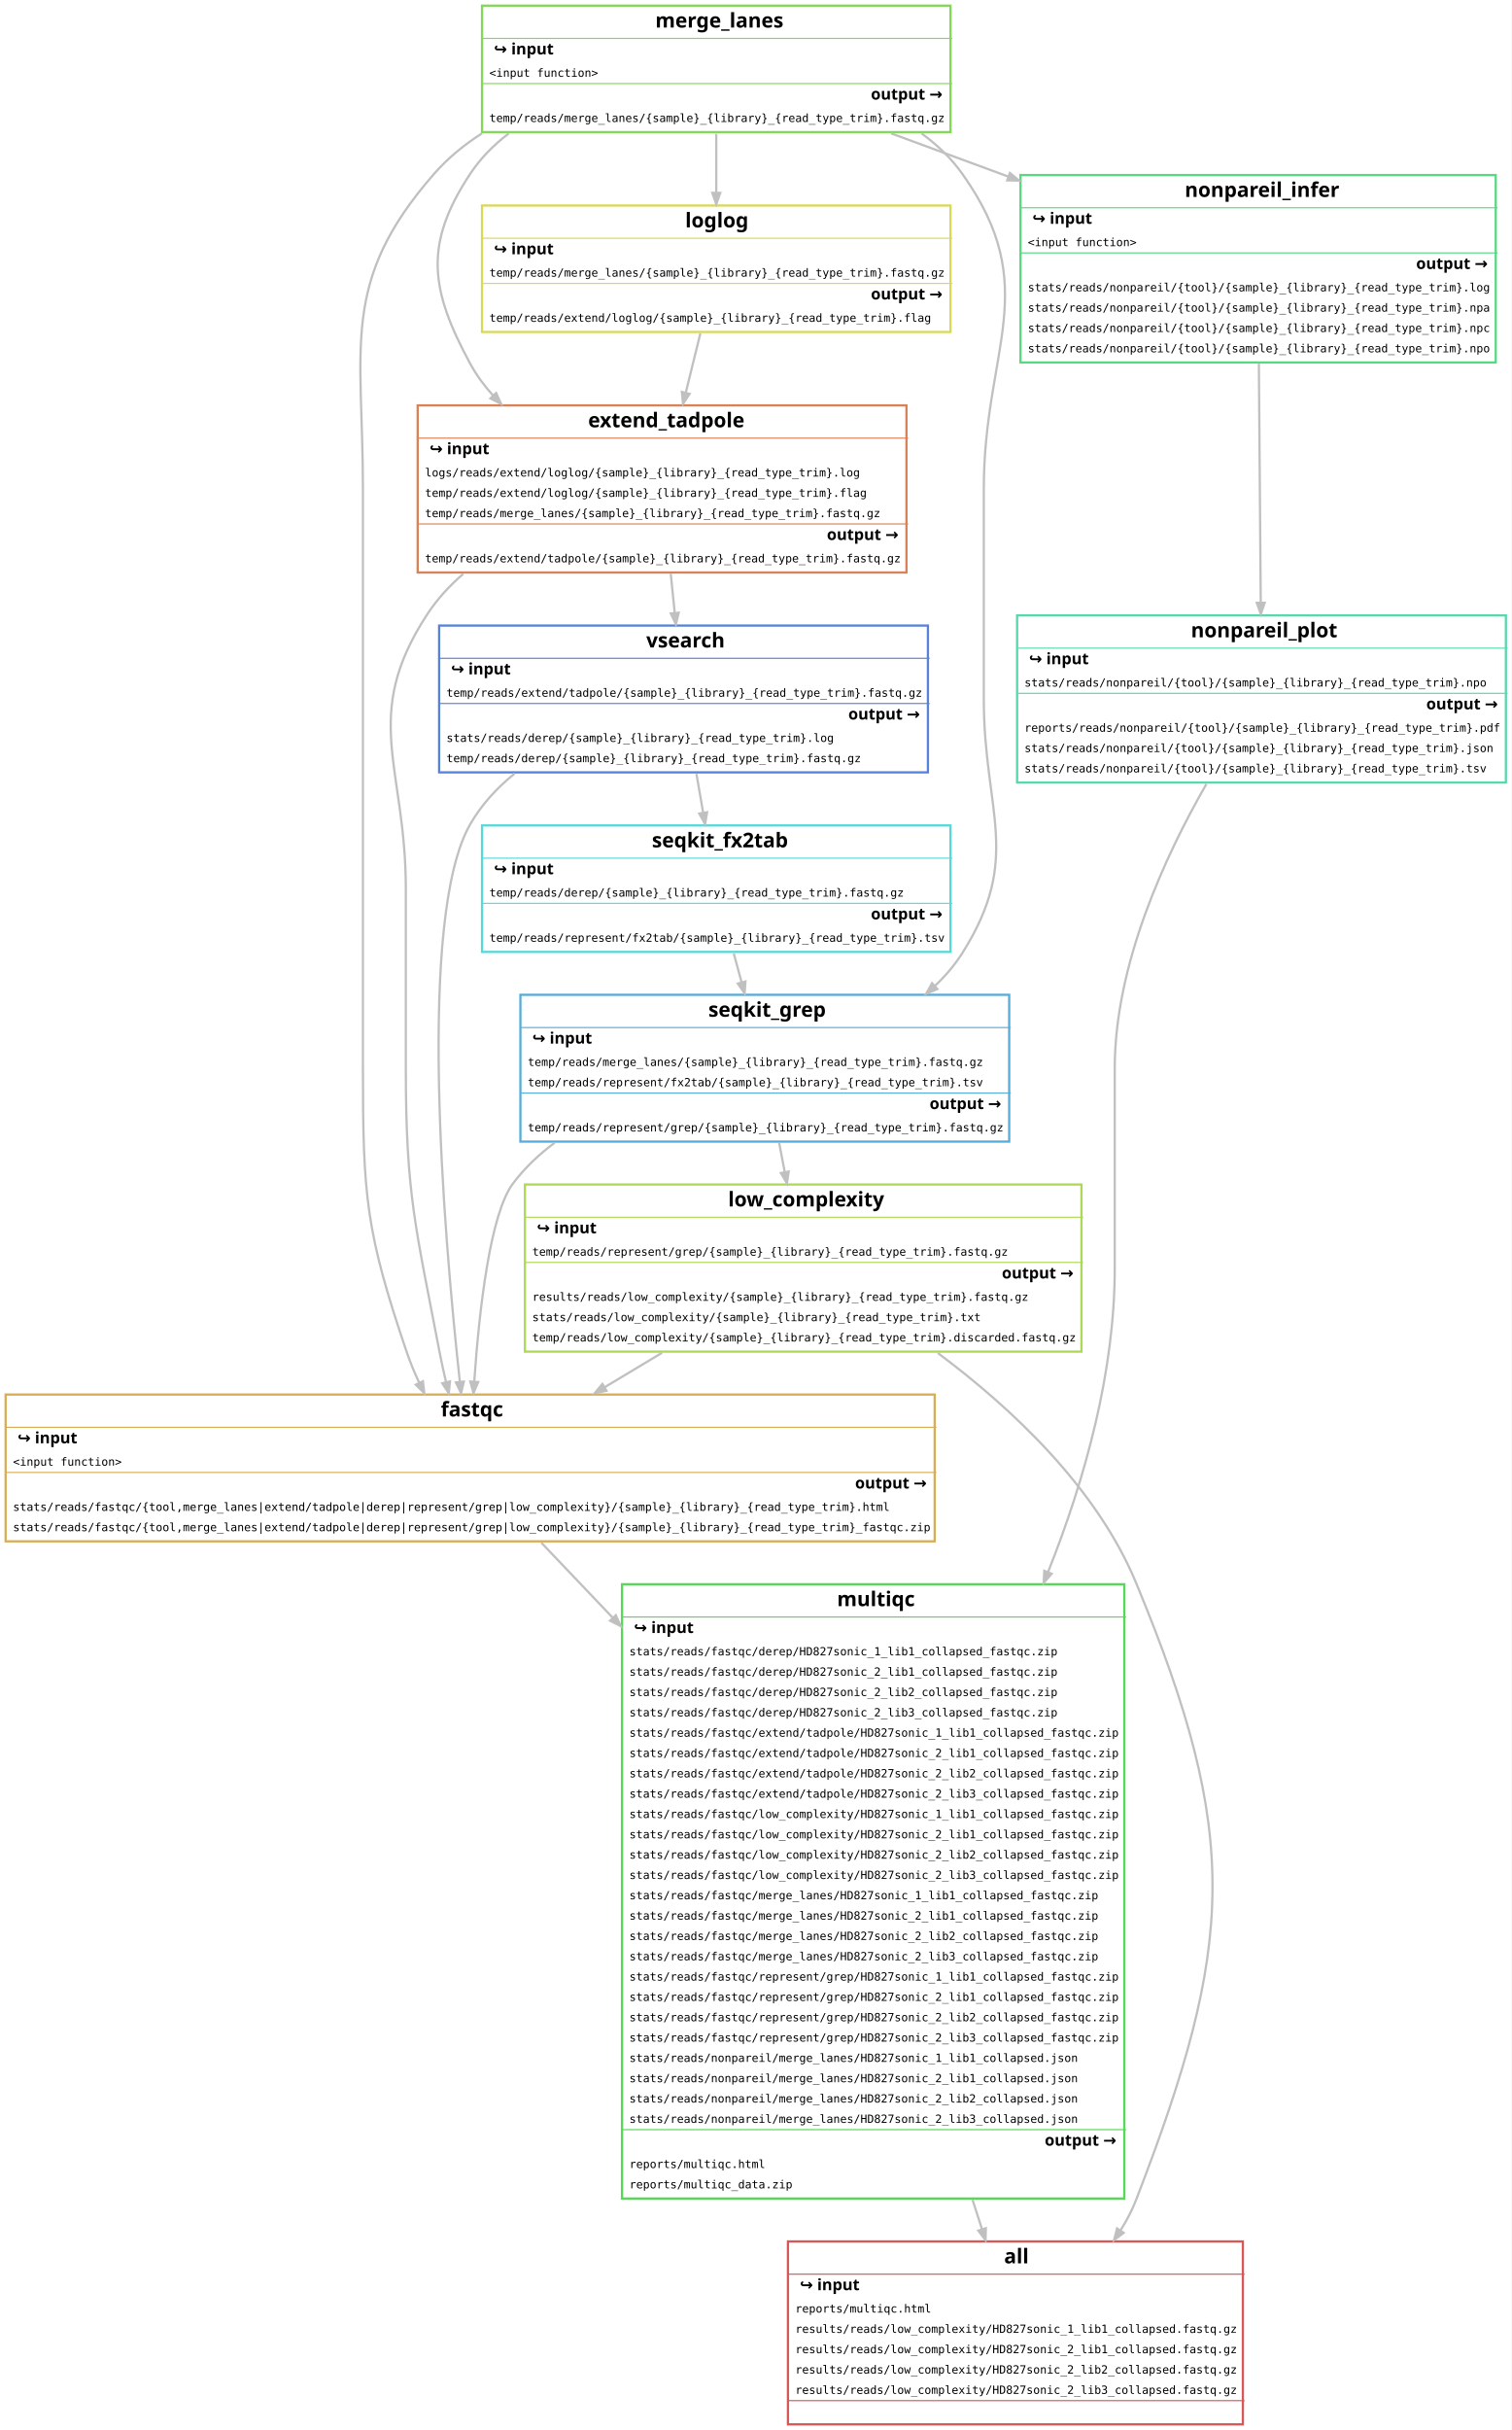
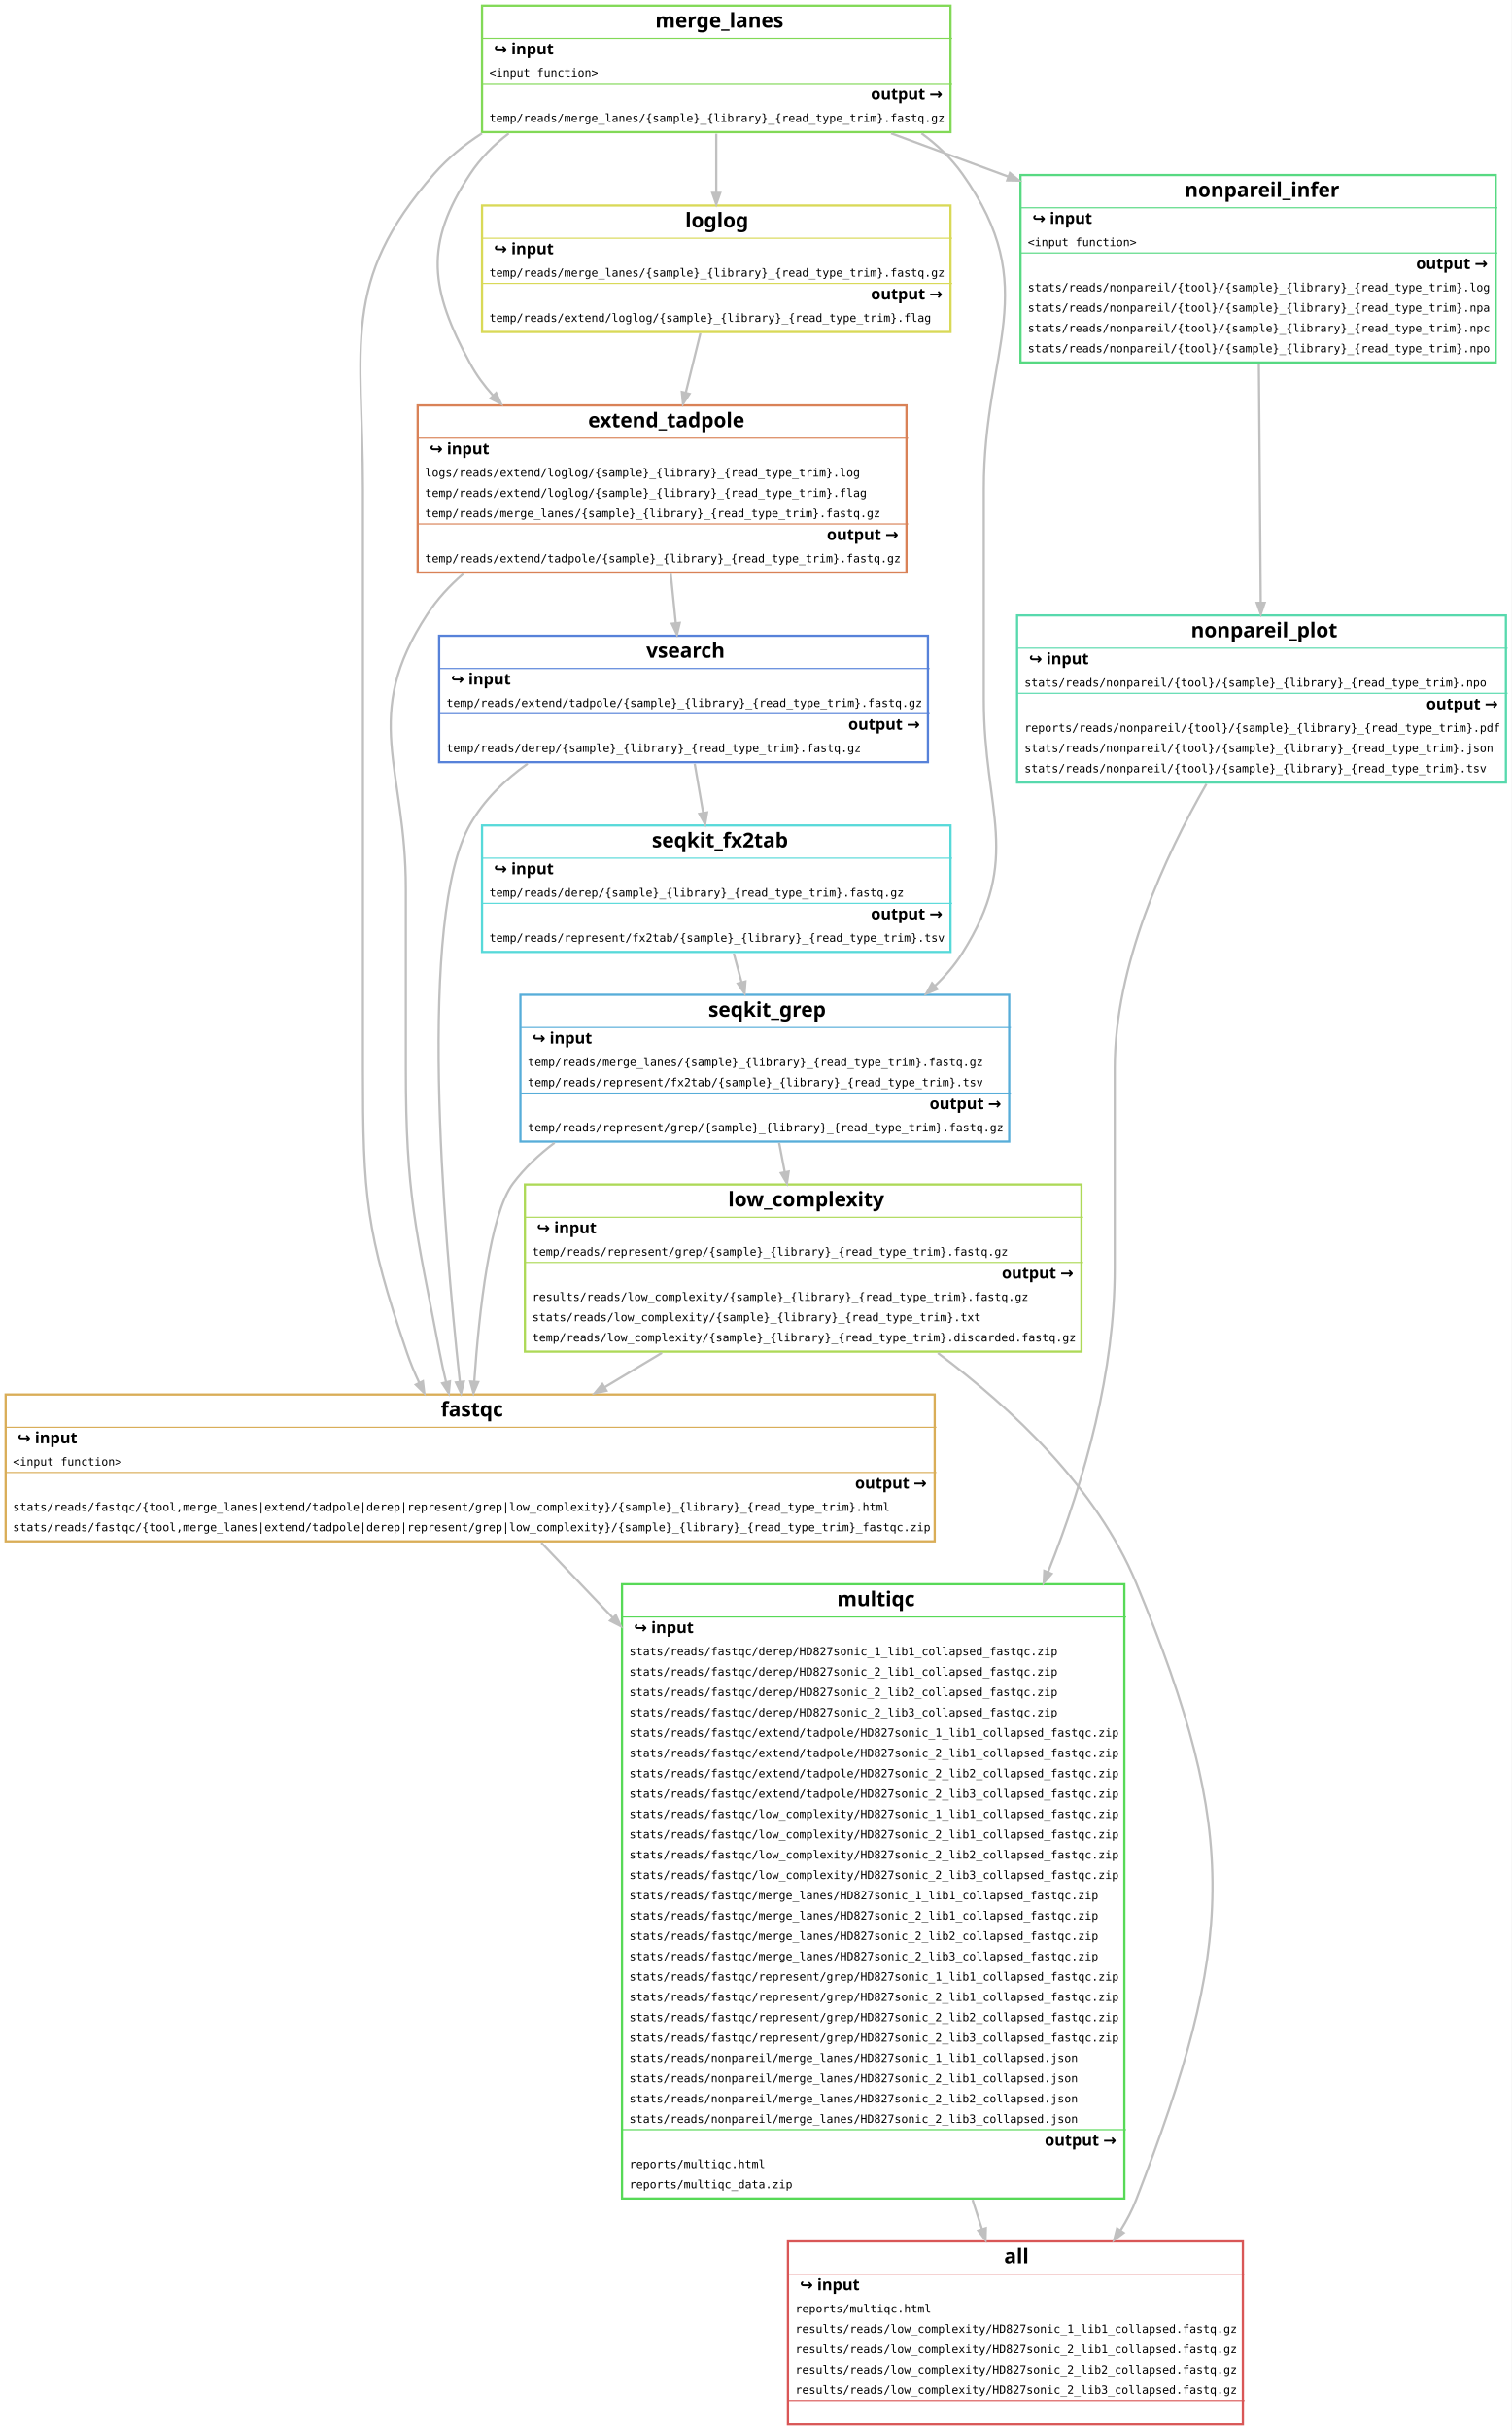
<svg xmlns="http://www.w3.org/2000/svg" width="1339pt" height="2152pt" viewBox="0.00 0.00 1339.00 2152.00">
  <g id="graph0" class="graph" transform="scale(1 1) rotate(0) translate(4 2148)">
    <polygon fill="#ffffff" stroke="transparent" points="-4,4 -4,-2148 1335,-2148 1335,4 -4,4" />
    <g id="node1" class="node">
      <text text-anchor="start" x="885.5" y="-143.6" font-family="sans" font-weight="bold" font-size="18.00" fill="#000000">all</text>
      <text text-anchor="start" x="700.5" y="-119.8" font-family="sans" font-size="10.00" fill="#000000"> </text>
      <text text-anchor="start" x="704.5" y="-119.8" font-family="sans" font-weight="bold" font-size="14.00" fill="#000000">↪ input</text>
      <text text-anchor="start" x="757.5" y="-119.8" font-family="sans" font-size="10.00" fill="#000000"> </text>
      <text text-anchor="start" x="700.5" y="-100" font-family="monospace" font-size="10.00" fill="#000000">reports/multiqc.html</text>
      <text text-anchor="start" x="700.5" y="-82" font-family="monospace" font-size="10.00" fill="#000000">results/reads/low_complexity/HD827sonic_1_lib1_collapsed.fastq.gz</text>
      <text text-anchor="start" x="700.5" y="-64" font-family="monospace" font-size="10.00" fill="#000000">results/reads/low_complexity/HD827sonic_2_lib1_collapsed.fastq.gz</text>
      <text text-anchor="start" x="700.5" y="-46" font-family="monospace" font-size="10.00" fill="#000000">results/reads/low_complexity/HD827sonic_2_lib2_collapsed.fastq.gz</text>
      <text text-anchor="start" x="700.5" y="-28" font-family="monospace" font-size="10.00" fill="#000000">results/reads/low_complexity/HD827sonic_2_lib3_collapsed.fastq.gz</text>
      <text text-anchor="start" x="1084.5" y="-10" font-family="sans" font-size="10.00" fill="#000000">  </text>
      <polygon fill="#d95757" stroke="#d95757" points="694.5,-134 694.5,-134 1098.5,-134 1098.5,-134 694.5,-134" />
      <polygon fill="#d95757" stroke="#d95757" points="694.5,-22 694.5,-22 1098.5,-22 1098.5,-22 694.5,-22" />
      <polygon fill="none" stroke="#d95757" stroke-width="2" points="694,-1 694,-163 1097,-163 1097,-1 694,-1" />
    </g>
    <g id="node2" class="node">
      <text text-anchor="start" x="737.5" y="-725.6" font-family="sans" font-weight="bold" font-size="18.00" fill="#000000">multiqc</text>
      <text text-anchor="start" x="553.5" y="-701.8" font-family="sans" font-size="10.00" fill="#000000"> </text>
      <text text-anchor="start" x="557.5" y="-701.8" font-family="sans" font-weight="bold" font-size="14.00" fill="#000000">↪ input</text>
      <text text-anchor="start" x="610.5" y="-701.8" font-family="sans" font-size="10.00" fill="#000000"> </text>
      <text text-anchor="start" x="553.5" y="-682" font-family="monospace" font-size="10.00" fill="#000000">stats/reads/fastqc/derep/HD827sonic_1_lib1_collapsed_fastqc.zip</text>
      <text text-anchor="start" x="553.5" y="-664" font-family="monospace" font-size="10.00" fill="#000000">stats/reads/fastqc/derep/HD827sonic_2_lib1_collapsed_fastqc.zip</text>
      <text text-anchor="start" x="553.5" y="-646" font-family="monospace" font-size="10.00" fill="#000000">stats/reads/fastqc/derep/HD827sonic_2_lib2_collapsed_fastqc.zip</text>
      <text text-anchor="start" x="553.5" y="-628" font-family="monospace" font-size="10.00" fill="#000000">stats/reads/fastqc/derep/HD827sonic_2_lib3_collapsed_fastqc.zip</text>
      <text text-anchor="start" x="553.5" y="-610" font-family="monospace" font-size="10.00" fill="#000000">stats/reads/fastqc/extend/tadpole/HD827sonic_1_lib1_collapsed_fastqc.zip</text>
      <text text-anchor="start" x="553.5" y="-592" font-family="monospace" font-size="10.00" fill="#000000">stats/reads/fastqc/extend/tadpole/HD827sonic_2_lib1_collapsed_fastqc.zip</text>
      <text text-anchor="start" x="553.5" y="-574" font-family="monospace" font-size="10.00" fill="#000000">stats/reads/fastqc/extend/tadpole/HD827sonic_2_lib2_collapsed_fastqc.zip</text>
      <text text-anchor="start" x="553.5" y="-556" font-family="monospace" font-size="10.00" fill="#000000">stats/reads/fastqc/extend/tadpole/HD827sonic_2_lib3_collapsed_fastqc.zip</text>
      <text text-anchor="start" x="553.5" y="-538" font-family="monospace" font-size="10.00" fill="#000000">stats/reads/fastqc/low_complexity/HD827sonic_1_lib1_collapsed_fastqc.zip</text>
      <text text-anchor="start" x="553.5" y="-520" font-family="monospace" font-size="10.00" fill="#000000">stats/reads/fastqc/low_complexity/HD827sonic_2_lib1_collapsed_fastqc.zip</text>
      <text text-anchor="start" x="553.5" y="-502" font-family="monospace" font-size="10.00" fill="#000000">stats/reads/fastqc/low_complexity/HD827sonic_2_lib2_collapsed_fastqc.zip</text>
      <text text-anchor="start" x="553.5" y="-484" font-family="monospace" font-size="10.00" fill="#000000">stats/reads/fastqc/low_complexity/HD827sonic_2_lib3_collapsed_fastqc.zip</text>
      <text text-anchor="start" x="553.5" y="-466" font-family="monospace" font-size="10.00" fill="#000000">stats/reads/fastqc/merge_lanes/HD827sonic_1_lib1_collapsed_fastqc.zip</text>
      <text text-anchor="start" x="553.5" y="-448" font-family="monospace" font-size="10.00" fill="#000000">stats/reads/fastqc/merge_lanes/HD827sonic_2_lib1_collapsed_fastqc.zip</text>
      <text text-anchor="start" x="553.5" y="-430" font-family="monospace" font-size="10.00" fill="#000000">stats/reads/fastqc/merge_lanes/HD827sonic_2_lib2_collapsed_fastqc.zip</text>
      <text text-anchor="start" x="553.5" y="-412" font-family="monospace" font-size="10.00" fill="#000000">stats/reads/fastqc/merge_lanes/HD827sonic_2_lib3_collapsed_fastqc.zip</text>
      <text text-anchor="start" x="553.5" y="-394" font-family="monospace" font-size="10.00" fill="#000000">stats/reads/fastqc/represent/grep/HD827sonic_1_lib1_collapsed_fastqc.zip</text>
      <text text-anchor="start" x="553.5" y="-376" font-family="monospace" font-size="10.00" fill="#000000">stats/reads/fastqc/represent/grep/HD827sonic_2_lib1_collapsed_fastqc.zip</text>
      <text text-anchor="start" x="553.5" y="-358" font-family="monospace" font-size="10.00" fill="#000000">stats/reads/fastqc/represent/grep/HD827sonic_2_lib2_collapsed_fastqc.zip</text>
      <text text-anchor="start" x="553.5" y="-340" font-family="monospace" font-size="10.00" fill="#000000">stats/reads/fastqc/represent/grep/HD827sonic_2_lib3_collapsed_fastqc.zip</text>
      <text text-anchor="start" x="553.5" y="-322" font-family="monospace" font-size="10.00" fill="#000000">stats/reads/nonpareil/merge_lanes/HD827sonic_1_lib1_collapsed.json</text>
      <text text-anchor="start" x="553.5" y="-304" font-family="monospace" font-size="10.00" fill="#000000">stats/reads/nonpareil/merge_lanes/HD827sonic_2_lib1_collapsed.json</text>
      <text text-anchor="start" x="553.5" y="-286" font-family="monospace" font-size="10.00" fill="#000000">stats/reads/nonpareil/merge_lanes/HD827sonic_2_lib2_collapsed.json</text>
      <text text-anchor="start" x="553.5" y="-268" font-family="monospace" font-size="10.00" fill="#000000">stats/reads/nonpareil/merge_lanes/HD827sonic_2_lib3_collapsed.json</text>
      <text text-anchor="start" x="917.5" y="-247.8" font-family="sans" font-size="10.00" fill="#000000"> </text>
      <text text-anchor="start" x="921.5" y="-247.8" font-family="sans" font-weight="bold" font-size="14.00" fill="#000000">output →</text>
      <text text-anchor="start" x="982.5" y="-247.8" font-family="sans" font-size="10.00" fill="#000000"> </text>
      <text text-anchor="start" x="553.5" y="-228" font-family="monospace" font-size="10.00" fill="#000000">reports/multiqc.html</text>
      <text text-anchor="start" x="553.5" y="-210" font-family="monospace" font-size="10.00" fill="#000000">reports/multiqc_data.zip</text>
      <polygon fill="#57d957" stroke="#57d957" points="547.5,-716 547.5,-716 993.5,-716 993.5,-716 547.5,-716" />
      <polygon fill="#57d957" stroke="#57d957" points="547.5,-262 547.5,-262 993.5,-262 993.5,-262 547.5,-262" />
      <polygon fill="none" stroke="#57d957" stroke-width="2" points="547,-201 547,-745 992,-745 992,-201 547,-201" />
    </g>
-     <g id="edge1" class="edge">
+     <g id="edge2" class="edge">
      <path fill="none" stroke="#c0c0c0" stroke-width="2" d="M857.525,-199.843C860.419,-190.861 863.23,-182.14 865.925,-173.775" />
      <polygon fill="#c0c0c0" stroke="#c0c0c0" stroke-width="2" points="869.299,-174.717 869.035,-164.126 862.636,-172.57 869.299,-174.717" />
    </g>
    <g id="node3" class="node">
      <text text-anchor="start" x="386.5" y="-893.6" font-family="sans" font-weight="bold" font-size="18.00" fill="#000000">fastqc</text>
      <text text-anchor="start" x="7.5" y="-869.8" font-family="sans" font-size="10.00" fill="#000000"> </text>
      <text text-anchor="start" x="11.5" y="-869.8" font-family="sans" font-weight="bold" font-size="14.00" fill="#000000">↪ input</text>
      <text text-anchor="start" x="64.5" y="-869.8" font-family="sans" font-size="10.00" fill="#000000"> </text>
      <text text-anchor="start" x="7.5" y="-850" font-family="monospace" font-size="10.00" fill="#000000">&lt;input function&gt;</text>
      <text text-anchor="start" x="749.5" y="-829.8" font-family="sans" font-size="10.00" fill="#000000"> </text>
      <text text-anchor="start" x="753.5" y="-829.8" font-family="sans" font-weight="bold" font-size="14.00" fill="#000000">output →</text>
      <text text-anchor="start" x="814.5" y="-829.8" font-family="sans" font-size="10.00" fill="#000000"> </text>
      <text text-anchor="start" x="7.5" y="-810" font-family="monospace" font-size="10.00" fill="#000000">stats/reads/fastqc/{tool,merge_lanes|extend/tadpole|derep|represent/grep|low_complexity}/{sample}_{library}_{read_type_trim}.html</text>
      <text text-anchor="start" x="7.5" y="-792" font-family="monospace" font-size="10.00" fill="#000000">stats/reads/fastqc/{tool,merge_lanes|extend/tadpole|derep|represent/grep|low_complexity}/{sample}_{library}_{read_type_trim}_fastqc.zip</text>
      <polygon fill="#d9ad57" stroke="#d9ad57" points="1.5,-884 1.5,-884 825.5,-884 825.5,-884 1.5,-884" />
      <polygon fill="#d9ad57" stroke="#d9ad57" points="1.5,-844 1.5,-844 825.5,-844 825.5,-844 1.5,-844" />
      <polygon fill="none" stroke="#d9ad57" stroke-width="2" points="1,-783 1,-913 824,-913 824,-783 1,-783" />
    </g>
-     <g id="edge4" class="edge">
+     <g id="edge3" class="edge">
      <path fill="none" stroke="#c0c0c0" stroke-width="2" d="M475.503,-781.821C494.187,-762.194 515.831,-739.459 538.734,-715.402" />
      <polygon fill="#c0c0c0" stroke="#c0c0c0" stroke-width="2" points="541.52,-717.551 545.88,-707.895 536.45,-712.725 541.52,-717.551" />
    </g>
    <g id="node4" class="node">
      <text text-anchor="start" x="576.5" y="-2123.6" font-family="sans" font-weight="bold" font-size="18.00" fill="#000000">merge_lanes</text>
      <text text-anchor="start" x="429.5" y="-2099.8" font-family="sans" font-size="10.00" fill="#000000"> </text>
      <text text-anchor="start" x="433.5" y="-2099.8" font-family="sans" font-weight="bold" font-size="14.00" fill="#000000">↪ input</text>
      <text text-anchor="start" x="486.5" y="-2099.8" font-family="sans" font-size="10.00" fill="#000000"> </text>
      <text text-anchor="start" x="429.5" y="-2080" font-family="monospace" font-size="10.00" fill="#000000">&lt;input function&gt;</text>
      <text text-anchor="start" x="763.5" y="-2059.8" font-family="sans" font-size="10.00" fill="#000000"> </text>
      <text text-anchor="start" x="767.5" y="-2059.8" font-family="sans" font-weight="bold" font-size="14.00" fill="#000000">output →</text>
      <text text-anchor="start" x="828.5" y="-2059.8" font-family="sans" font-size="10.00" fill="#000000"> </text>
      <text text-anchor="start" x="429.5" y="-2040" font-family="monospace" font-size="10.00" fill="#000000">temp/reads/merge_lanes/{sample}_{library}_{read_type_trim}.fastq.gz</text>
      <polygon fill="#82d957" stroke="#82d957" points="423.5,-2114 423.5,-2114 839.5,-2114 839.5,-2114 423.5,-2114" />
      <polygon fill="#82d957" stroke="#82d957" points="423.5,-2074 423.5,-2074 839.5,-2074 839.5,-2074 423.5,-2074" />
      <polygon fill="none" stroke="#82d957" stroke-width="2" points="423,-2031 423,-2143 838,-2143 838,-2031 423,-2031" />
    </g>
    <g id="edge9" class="edge">
      <path fill="none" stroke="#c0c0c0" stroke-width="2" d="M422.941,-2029.887C407.176,-2019.804 392.691,-2007.946 380.5,-1994 296.834,-1898.293 317.5,-1842.122 317.5,-1715 317.5,-1715 317.5,-1715 317.5,-1202 317.5,-1088.667 320.009,-1057.298 356.5,-950 359.517,-941.128 363.28,-932.122 367.418,-923.323" />
      <polygon fill="#c0c0c0" stroke="#c0c0c0" stroke-width="2" points="370.61,-924.763 371.852,-914.241 364.319,-921.692 370.61,-924.763" />
    </g>
    <g id="node6" class="node">
      <text text-anchor="start" x="1045.5" y="-1973.6" font-family="sans" font-weight="bold" font-size="18.00" fill="#000000">nonpareil_infer</text>
      <text text-anchor="start" x="906.5" y="-1949.8" font-family="sans" font-size="10.00" fill="#000000"> </text>
      <text text-anchor="start" x="910.5" y="-1949.8" font-family="sans" font-weight="bold" font-size="14.00" fill="#000000">↪ input</text>
      <text text-anchor="start" x="963.5" y="-1949.8" font-family="sans" font-size="10.00" fill="#000000"> </text>
      <text text-anchor="start" x="906.5" y="-1930" font-family="monospace" font-size="10.00" fill="#000000">&lt;input function&gt;</text>
      <text text-anchor="start" x="1246.5" y="-1909.8" font-family="sans" font-size="10.00" fill="#000000"> </text>
      <text text-anchor="start" x="1250.5" y="-1909.8" font-family="sans" font-weight="bold" font-size="14.00" fill="#000000">output →</text>
      <text text-anchor="start" x="1311.5" y="-1909.8" font-family="sans" font-size="10.00" fill="#000000"> </text>
      <text text-anchor="start" x="906.5" y="-1890" font-family="monospace" font-size="10.00" fill="#000000">stats/reads/nonpareil/{tool}/{sample}_{library}_{read_type_trim}.log</text>
      <text text-anchor="start" x="906.5" y="-1872" font-family="monospace" font-size="10.00" fill="#000000">stats/reads/nonpareil/{tool}/{sample}_{library}_{read_type_trim}.npa</text>
      <text text-anchor="start" x="906.5" y="-1854" font-family="monospace" font-size="10.00" fill="#000000">stats/reads/nonpareil/{tool}/{sample}_{library}_{read_type_trim}.npc</text>
      <text text-anchor="start" x="906.5" y="-1836" font-family="monospace" font-size="10.00" fill="#000000">stats/reads/nonpareil/{tool}/{sample}_{library}_{read_type_trim}.npo</text>
      <polygon fill="#57d982" stroke="#57d982" points="900.5,-1964 900.5,-1964 1322.5,-1964 1322.5,-1964 900.5,-1964" />
      <polygon fill="#57d982" stroke="#57d982" points="900.5,-1924 900.5,-1924 1322.5,-1924 1322.5,-1924 900.5,-1924" />
      <polygon fill="none" stroke="#57d982" stroke-width="2" points="900,-1827 900,-1993 1321,-1993 1321,-1827 900,-1827" />
    </g>
    <g id="edge11" class="edge">
      <path fill="none" stroke="#c0c0c0" stroke-width="2" d="M785.348,-2029.9C818.547,-2017.658 854.244,-2004.494 889.397,-1991.532" />
      <polygon fill="#c0c0c0" stroke="#c0c0c0" stroke-width="2" points="890.634,-1994.806 898.805,-1988.062 888.212,-1988.238 890.634,-1994.806" />
    </g>
    <g id="node7" class="node">
      <text text-anchor="start" x="517" y="-1769.6" font-family="sans" font-weight="bold" font-size="18.00" fill="#000000">extend_tadpole</text>
      <text text-anchor="start" x="372.5" y="-1745.8" font-family="sans" font-size="10.00" fill="#000000"> </text>
      <text text-anchor="start" x="376.5" y="-1745.8" font-family="sans" font-weight="bold" font-size="14.00" fill="#000000">↪ input</text>
      <text text-anchor="start" x="429.5" y="-1745.8" font-family="sans" font-size="10.00" fill="#000000"> </text>
      <text text-anchor="start" x="372.5" y="-1726" font-family="monospace" font-size="10.00" fill="#000000">logs/reads/extend/loglog/{sample}_{library}_{read_type_trim}.log</text>
      <text text-anchor="start" x="372.5" y="-1708" font-family="monospace" font-size="10.00" fill="#000000">temp/reads/extend/loglog/{sample}_{library}_{read_type_trim}.flag</text>
      <text text-anchor="start" x="372.5" y="-1690" font-family="monospace" font-size="10.00" fill="#000000">temp/reads/merge_lanes/{sample}_{library}_{read_type_trim}.fastq.gz</text>
      <text text-anchor="start" x="724.5" y="-1669.8" font-family="sans" font-size="10.00" fill="#000000"> </text>
      <text text-anchor="start" x="728.5" y="-1669.8" font-family="sans" font-weight="bold" font-size="14.00" fill="#000000">output →</text>
      <text text-anchor="start" x="789.5" y="-1669.8" font-family="sans" font-size="10.00" fill="#000000"> </text>
      <text text-anchor="start" x="372.5" y="-1650" font-family="monospace" font-size="10.00" fill="#000000">temp/reads/extend/tadpole/{sample}_{library}_{read_type_trim}.fastq.gz</text>
      <polygon fill="#d98257" stroke="#d98257" points="366.5,-1760 366.5,-1760 800.5,-1760 800.5,-1760 366.5,-1760" />
      <polygon fill="#d98257" stroke="#d98257" points="366.5,-1684 366.5,-1684 800.5,-1684 800.5,-1684 366.5,-1684" />
      <polygon fill="none" stroke="#d98257" stroke-width="2" points="366,-1641 366,-1789 799,-1789 799,-1641 366,-1641" />
    </g>
    <g id="edge13" class="edge">
      <path fill="none" stroke="#c0c0c0" stroke-width="2" d="M446.669,-2029.806C433.421,-2019.737 421.685,-2007.905 412.5,-1994 371.345,-1931.699 376.954,-1891.662 412.5,-1826 418.016,-1815.811 424.918,-1806.408 432.76,-1797.758" />
      <polygon fill="#c0c0c0" stroke="#c0c0c0" stroke-width="2" points="435.475,-1799.984 439.882,-1790.349 430.428,-1795.133 435.475,-1799.984" />
    </g>
    <g id="node8" class="node">
      <text text-anchor="start" x="603" y="-1946.6" font-family="sans" font-weight="bold" font-size="18.00" fill="#000000">loglog</text>
      <text text-anchor="start" x="429.5" y="-1922.8" font-family="sans" font-size="10.00" fill="#000000"> </text>
      <text text-anchor="start" x="433.5" y="-1922.8" font-family="sans" font-weight="bold" font-size="14.00" fill="#000000">↪ input</text>
      <text text-anchor="start" x="486.5" y="-1922.8" font-family="sans" font-size="10.00" fill="#000000"> </text>
      <text text-anchor="start" x="429.5" y="-1903" font-family="monospace" font-size="10.00" fill="#000000">temp/reads/merge_lanes/{sample}_{library}_{read_type_trim}.fastq.gz</text>
      <text text-anchor="start" x="763.5" y="-1882.8" font-family="sans" font-size="10.00" fill="#000000"> </text>
      <text text-anchor="start" x="767.5" y="-1882.8" font-family="sans" font-weight="bold" font-size="14.00" fill="#000000">output →</text>
      <text text-anchor="start" x="828.5" y="-1882.8" font-family="sans" font-size="10.00" fill="#000000"> </text>
      <text text-anchor="start" x="429.5" y="-1863" font-family="monospace" font-size="10.00" fill="#000000">temp/reads/extend/loglog/{sample}_{library}_{read_type_trim}.flag</text>
      <polygon fill="#d9d957" stroke="#d9d957" points="423.5,-1937 423.5,-1937 839.5,-1937 839.5,-1937 423.5,-1937" />
      <polygon fill="#d9d957" stroke="#d9d957" points="423.5,-1897 423.5,-1897 839.5,-1897 839.5,-1897 423.5,-1897" />
      <polygon fill="none" stroke="#d9d957" stroke-width="2" points="423,-1854 423,-1966 838,-1966 838,-1854 423,-1854" />
    </g>
    <g id="edge14" class="edge">
      <path fill="none" stroke="#c0c0c0" stroke-width="2" d="M630.5,-2029.533C630.5,-2012.825 630.5,-1994.428 630.5,-1977.18" />
      <polygon fill="#c0c0c0" stroke="#c0c0c0" stroke-width="2" points="634,-1977.178 630.5,-1967.178 627,-1977.178 634,-1977.178" />
    </g>
    <g id="node10" class="node">
      <text text-anchor="start" x="623.5" y="-1247.6" font-family="sans" font-weight="bold" font-size="18.00" fill="#000000">seqkit_grep</text>
      <text text-anchor="start" x="463.5" y="-1223.8" font-family="sans" font-size="10.00" fill="#000000"> </text>
      <text text-anchor="start" x="467.5" y="-1223.8" font-family="sans" font-weight="bold" font-size="14.00" fill="#000000">↪ input</text>
      <text text-anchor="start" x="520.5" y="-1223.8" font-family="sans" font-size="10.00" fill="#000000"> </text>
      <text text-anchor="start" x="463.5" y="-1204" font-family="monospace" font-size="10.00" fill="#000000">temp/reads/merge_lanes/{sample}_{library}_{read_type_trim}.fastq.gz</text>
      <text text-anchor="start" x="463.5" y="-1186" font-family="monospace" font-size="10.00" fill="#000000">temp/reads/represent/fx2tab/{sample}_{library}_{read_type_trim}.tsv</text>
      <text text-anchor="start" x="815.5" y="-1165.8" font-family="sans" font-size="10.00" fill="#000000"> </text>
      <text text-anchor="start" x="819.5" y="-1165.8" font-family="sans" font-weight="bold" font-size="14.00" fill="#000000">output →</text>
      <text text-anchor="start" x="880.5" y="-1165.8" font-family="sans" font-size="10.00" fill="#000000"> </text>
      <text text-anchor="start" x="463.5" y="-1146" font-family="monospace" font-size="10.00" fill="#000000">temp/reads/represent/grep/{sample}_{library}_{read_type_trim}.fastq.gz</text>
      <polygon fill="#57add9" stroke="#57add9" points="457.5,-1238 457.5,-1238 891.5,-1238 891.5,-1238 457.5,-1238" />
      <polygon fill="#57add9" stroke="#57add9" points="457.5,-1180 457.5,-1180 891.5,-1180 891.5,-1180 457.5,-1180" />
      <polygon fill="none" stroke="#57add9" stroke-width="2" points="457,-1137 457,-1267 890,-1267 890,-1137 457,-1137" />
    </g>
    <g id="edge17" class="edge">
      <path fill="none" stroke="#c0c0c0" stroke-width="2" d="M812.338,-2029.857C826.196,-2019.771 838.609,-2007.92 848.5,-1994 920.491,-1892.685 867.5,-1839.287 867.5,-1715 867.5,-1715 867.5,-1715 867.5,-1529 867.5,-1428.644 902.119,-1388.831 848.5,-1304 841.754,-1293.328 833.459,-1283.643 824.181,-1274.878" />
      <polygon fill="#c0c0c0" stroke="#c0c0c0" stroke-width="2" points="826.328,-1272.102 816.54,-1268.045 821.661,-1277.32 826.328,-1272.102" />
    </g>
    <g id="node5" class="node">
      <text text-anchor="start" x="1051" y="-1583.6" font-family="sans" font-weight="bold" font-size="18.00" fill="#000000">nonpareil_plot</text>
      <text text-anchor="start" x="903.5" y="-1559.8" font-family="sans" font-size="10.00" fill="#000000"> </text>
      <text text-anchor="start" x="907.5" y="-1559.8" font-family="sans" font-weight="bold" font-size="14.00" fill="#000000">↪ input</text>
      <text text-anchor="start" x="960.5" y="-1559.8" font-family="sans" font-size="10.00" fill="#000000"> </text>
      <text text-anchor="start" x="903.5" y="-1540" font-family="monospace" font-size="10.00" fill="#000000">stats/reads/nonpareil/{tool}/{sample}_{library}_{read_type_trim}.npo</text>
      <text text-anchor="start" x="1255.5" y="-1519.8" font-family="sans" font-size="10.00" fill="#000000"> </text>
      <text text-anchor="start" x="1259.5" y="-1519.8" font-family="sans" font-weight="bold" font-size="14.00" fill="#000000">output →</text>
      <text text-anchor="start" x="1320.5" y="-1519.8" font-family="sans" font-size="10.00" fill="#000000"> </text>
      <text text-anchor="start" x="903.5" y="-1500" font-family="monospace" font-size="10.00" fill="#000000">reports/reads/nonpareil/{tool}/{sample}_{library}_{read_type_trim}.pdf</text>
      <text text-anchor="start" x="903.5" y="-1482" font-family="monospace" font-size="10.00" fill="#000000">stats/reads/nonpareil/{tool}/{sample}_{library}_{read_type_trim}.json</text>
      <text text-anchor="start" x="903.5" y="-1464" font-family="monospace" font-size="10.00" fill="#000000">stats/reads/nonpareil/{tool}/{sample}_{library}_{read_type_trim}.tsv</text>
      <polygon fill="#57d9ad" stroke="#57d9ad" points="897.5,-1574 897.5,-1574 1331.5,-1574 1331.5,-1574 897.5,-1574" />
      <polygon fill="#57d9ad" stroke="#57d9ad" points="897.5,-1534 897.5,-1534 1331.5,-1534 1331.5,-1534 897.5,-1534" />
      <polygon fill="none" stroke="#57d9ad" stroke-width="2" points="897,-1455 897,-1603 1330,-1603 1330,-1455 897,-1455" />
    </g>
-     <g id="edge3" class="edge">
+     <g id="edge4" class="edge">
      <path fill="none" stroke="#c0c0c0" stroke-width="2" d="M1064.723,-1453.728C1027.835,-1389.512 983.5,-1293.333 983.5,-1202 983.5,-1202 983.5,-1202 983.5,-1025 983.5,-933.98 957.893,-839.879 924.394,-755.72" />
      <polygon fill="#c0c0c0" stroke="#c0c0c0" stroke-width="2" points="927.581,-754.263 920.595,-746.298 921.089,-756.881 927.581,-754.263" />
    </g>
    <g id="edge10" class="edge">
      <path fill="none" stroke="#c0c0c0" stroke-width="2" d="M1111.162,-1825.916C1111.657,-1763.122 1112.33,-1677.614 1112.827,-1614.485" />
      <polygon fill="#c0c0c0" stroke="#c0c0c0" stroke-width="2" points="1116.329,-1614.185 1112.908,-1604.157 1109.33,-1614.13 1116.329,-1614.185" />
    </g>
-     <g id="edge5" class="edge">
+     <g id="edge7" class="edge">
      <path fill="none" stroke="#c0c0c0" stroke-width="2" d="M406.349,-1639.739C394.143,-1629.223 383.239,-1617.359 374.5,-1604 315.195,-1513.345 355.5,-1469.33 355.5,-1361 355.5,-1361 355.5,-1361 355.5,-1202 355.5,-1089.209 364.35,-1060.79 385.5,-950 387.122,-941.502 389.065,-932.669 391.154,-923.912" />
      <polygon fill="#c0c0c0" stroke="#c0c0c0" stroke-width="2" points="394.583,-924.627 393.567,-914.081 387.784,-922.958 394.583,-924.627" />
    </g>
    <g id="node9" class="node">
-       <text text-anchor="start" x="568.5" y="-1574.6" font-family="sans" font-weight="bold" font-size="18.00" fill="#000000">vsearch</text>
-       <text text-anchor="start" x="391.5" y="-1550.8" font-family="sans" font-size="10.00" fill="#000000"> </text>
-       <text text-anchor="start" x="395.5" y="-1550.8" font-family="sans" font-weight="bold" font-size="14.00" fill="#000000">↪ input</text>
-       <text text-anchor="start" x="448.5" y="-1550.8" font-family="sans" font-size="10.00" fill="#000000"> </text>
-       <text text-anchor="start" x="391.5" y="-1531" font-family="monospace" font-size="10.00" fill="#000000">temp/reads/extend/tadpole/{sample}_{library}_{read_type_trim}.fastq.gz</text>
-       <text text-anchor="start" x="743.5" y="-1510.8" font-family="sans" font-size="10.00" fill="#000000"> </text>
-       <text text-anchor="start" x="747.5" y="-1510.8" font-family="sans" font-weight="bold" font-size="14.00" fill="#000000">output →</text>
-       <text text-anchor="start" x="808.5" y="-1510.8" font-family="sans" font-size="10.00" fill="#000000"> </text>
-       <text text-anchor="start" x="391.5" y="-1491" font-family="monospace" font-size="10.00" fill="#000000">stats/reads/derep/{sample}_{library}_{read_type_trim}.log</text>
-       <text text-anchor="start" x="391.5" y="-1473" font-family="monospace" font-size="10.00" fill="#000000">temp/reads/derep/{sample}_{library}_{read_type_trim}.fastq.gz</text>
-       <polygon fill="#5782d9" stroke="#5782d9" points="385.5,-1565 385.5,-1565 819.5,-1565 819.5,-1565 385.5,-1565" />
-       <polygon fill="#5782d9" stroke="#5782d9" points="385.5,-1525 385.5,-1525 819.5,-1525 819.5,-1525 385.5,-1525" />
-       <polygon fill="none" stroke="#5782d9" stroke-width="2" points="385,-1464 385,-1594 818,-1594 818,-1464 385,-1464" />
+       <text text-anchor="start" x="568.5" y="-1565.6" font-family="sans" font-weight="bold" font-size="18.00" fill="#000000">vsearch</text>
+       <text text-anchor="start" x="391.5" y="-1541.8" font-family="sans" font-size="10.00" fill="#000000"> </text>
+       <text text-anchor="start" x="395.5" y="-1541.8" font-family="sans" font-weight="bold" font-size="14.00" fill="#000000">↪ input</text>
+       <text text-anchor="start" x="448.5" y="-1541.8" font-family="sans" font-size="10.00" fill="#000000"> </text>
+       <text text-anchor="start" x="391.5" y="-1522" font-family="monospace" font-size="10.00" fill="#000000">temp/reads/extend/tadpole/{sample}_{library}_{read_type_trim}.fastq.gz</text>
+       <text text-anchor="start" x="743.5" y="-1501.8" font-family="sans" font-size="10.00" fill="#000000"> </text>
+       <text text-anchor="start" x="747.5" y="-1501.8" font-family="sans" font-weight="bold" font-size="14.00" fill="#000000">output →</text>
+       <text text-anchor="start" x="808.5" y="-1501.8" font-family="sans" font-size="10.00" fill="#000000"> </text>
+       <text text-anchor="start" x="391.5" y="-1482" font-family="monospace" font-size="10.00" fill="#000000">temp/reads/derep/{sample}_{library}_{read_type_trim}.fastq.gz</text>
+       <polygon fill="#5782d9" stroke="#5782d9" points="385.5,-1556 385.5,-1556 819.5,-1556 819.5,-1556 385.5,-1556" />
+       <polygon fill="#5782d9" stroke="#5782d9" points="385.5,-1516 385.5,-1516 819.5,-1516 819.5,-1516 385.5,-1516" />
+       <polygon fill="none" stroke="#5782d9" stroke-width="2" points="385,-1473 385,-1585 818,-1585 818,-1473 385,-1473" />
    </g>
    <g id="edge15" class="edge">
-       <path fill="none" stroke="#c0c0c0" stroke-width="2" d="M590.173,-1639.883C591.344,-1628.42 592.554,-1616.58 593.727,-1605.096" />
-       <polygon fill="#c0c0c0" stroke="#c0c0c0" stroke-width="2" points="597.212,-1605.418 594.746,-1595.114 590.248,-1604.706 597.212,-1605.418" />
+       <path fill="none" stroke="#c0c0c0" stroke-width="2" d="M590.173,-1639.883C591.649,-1625.441 593.185,-1610.402 594.633,-1596.23" />
+       <polygon fill="#c0c0c0" stroke="#c0c0c0" stroke-width="2" points="598.134,-1596.388 595.669,-1586.084 591.171,-1595.677 598.134,-1596.388" />
    </g>
    <g id="edge12" class="edge">
      <path fill="none" stroke="#c0c0c0" stroke-width="2" d="M616.423,-1852.811C612.361,-1836.312 607.84,-1817.944 603.456,-1800.136" />
      <polygon fill="#c0c0c0" stroke="#c0c0c0" stroke-width="2" points="606.828,-1799.188 601.039,-1790.315 600.031,-1800.861 606.828,-1799.188" />
    </g>
-     <g id="edge7" class="edge">
-       <path fill="none" stroke="#c0c0c0" stroke-width="2" d="M451.9,-1462.958C436.227,-1450.234 422.425,-1435.338 412.5,-1418 365.636,-1336.128 388.577,-1060.047 403.341,-924.446" />
+     <g id="edge5" class="edge">
+       <path fill="none" stroke="#c0c0c0" stroke-width="2" d="M463.386,-1471.682C443.02,-1457.188 424.788,-1439.466 412.5,-1418 365.636,-1336.128 388.577,-1060.047 403.341,-924.446" />
      <polygon fill="#c0c0c0" stroke="#c0c0c0" stroke-width="2" points="406.86,-924.463 404.476,-914.14 399.902,-923.696 406.86,-924.463" />
    </g>
    <g id="node11" class="node">
      <text text-anchor="start" x="573.5" y="-1397.6" font-family="sans" font-weight="bold" font-size="18.00" fill="#000000">seqkit_fx2tab</text>
      <text text-anchor="start" x="429.5" y="-1373.8" font-family="sans" font-size="10.00" fill="#000000"> </text>
      <text text-anchor="start" x="433.5" y="-1373.8" font-family="sans" font-weight="bold" font-size="14.00" fill="#000000">↪ input</text>
      <text text-anchor="start" x="486.5" y="-1373.8" font-family="sans" font-size="10.00" fill="#000000"> </text>
      <text text-anchor="start" x="429.5" y="-1354" font-family="monospace" font-size="10.00" fill="#000000">temp/reads/derep/{sample}_{library}_{read_type_trim}.fastq.gz</text>
      <text text-anchor="start" x="763.5" y="-1333.8" font-family="sans" font-size="10.00" fill="#000000"> </text>
      <text text-anchor="start" x="767.5" y="-1333.8" font-family="sans" font-weight="bold" font-size="14.00" fill="#000000">output →</text>
      <text text-anchor="start" x="828.5" y="-1333.8" font-family="sans" font-size="10.00" fill="#000000"> </text>
      <text text-anchor="start" x="429.5" y="-1314" font-family="monospace" font-size="10.00" fill="#000000">temp/reads/represent/fx2tab/{sample}_{library}_{read_type_trim}.tsv</text>
      <polygon fill="#57d9d9" stroke="#57d9d9" points="423.5,-1388 423.5,-1388 839.5,-1388 839.5,-1388 423.5,-1388" />
      <polygon fill="#57d9d9" stroke="#57d9d9" points="423.5,-1348 423.5,-1348 839.5,-1348 839.5,-1348 423.5,-1348" />
      <polygon fill="none" stroke="#57d9d9" stroke-width="2" points="423,-1305 423,-1417 838,-1417 838,-1305 423,-1305" />
    </g>
    <g id="edge18" class="edge">
-       <path fill="none" stroke="#c0c0c0" stroke-width="2" d="M612.962,-1462.602C614.921,-1451.252 616.957,-1439.453 618.92,-1428.085" />
-       <polygon fill="#c0c0c0" stroke="#c0c0c0" stroke-width="2" points="622.369,-1428.678 620.621,-1418.229 615.471,-1427.488 622.369,-1428.678" />
-     </g>
-     <g id="edge8" class="edge">
+       <path fill="none" stroke="#c0c0c0" stroke-width="2" d="M611.399,-1471.654C613.825,-1457.598 616.444,-1442.43 618.94,-1427.966" />
+       <polygon fill="#c0c0c0" stroke="#c0c0c0" stroke-width="2" points="622.393,-1428.537 620.646,-1418.088 615.495,-1427.347 622.393,-1428.537" />
+     </g>
+     <g id="edge6" class="edge">
      <path fill="none" stroke="#c0c0c0" stroke-width="2" d="M487.277,-1135.932C473.394,-1125.589 460.812,-1113.686 450.5,-1100 430.123,-1072.957 420.529,-988.167 416.107,-924.35" />
      <polygon fill="#c0c0c0" stroke="#c0c0c0" stroke-width="2" points="419.595,-924.047 415.441,-914.3 412.61,-924.51 419.595,-924.047" />
    </g>
    <g id="node12" class="node">
      <text text-anchor="start" x="641" y="-1079.6" font-family="sans" font-weight="bold" font-size="18.00" fill="#000000">low_complexity</text>
      <text text-anchor="start" x="467.5" y="-1055.8" font-family="sans" font-size="10.00" fill="#000000"> </text>
      <text text-anchor="start" x="471.5" y="-1055.8" font-family="sans" font-weight="bold" font-size="14.00" fill="#000000">↪ input</text>
      <text text-anchor="start" x="524.5" y="-1055.8" font-family="sans" font-size="10.00" fill="#000000"> </text>
      <text text-anchor="start" x="467.5" y="-1036" font-family="monospace" font-size="10.00" fill="#000000">temp/reads/represent/grep/{sample}_{library}_{read_type_trim}.fastq.gz</text>
      <text text-anchor="start" x="879.5" y="-1015.8" font-family="sans" font-size="10.00" fill="#000000"> </text>
      <text text-anchor="start" x="883.5" y="-1015.8" font-family="sans" font-weight="bold" font-size="14.00" fill="#000000">output →</text>
      <text text-anchor="start" x="944.5" y="-1015.8" font-family="sans" font-size="10.00" fill="#000000"> </text>
      <text text-anchor="start" x="467.5" y="-996" font-family="monospace" font-size="10.00" fill="#000000">results/reads/low_complexity/{sample}_{library}_{read_type_trim}.fastq.gz</text>
      <text text-anchor="start" x="467.5" y="-978" font-family="monospace" font-size="10.00" fill="#000000">stats/reads/low_complexity/{sample}_{library}_{read_type_trim}.txt</text>
      <text text-anchor="start" x="467.5" y="-960" font-family="monospace" font-size="10.00" fill="#000000">temp/reads/low_complexity/{sample}_{library}_{read_type_trim}.discarded.fastq.gz</text>
      <polygon fill="#add957" stroke="#add957" points="461.5,-1070 461.5,-1070 955.5,-1070 955.5,-1070 461.5,-1070" />
      <polygon fill="#add957" stroke="#add957" points="461.5,-1030 461.5,-1030 955.5,-1030 955.5,-1030 461.5,-1030" />
      <polygon fill="none" stroke="#add957" stroke-width="2" points="461,-951 461,-1099 954,-1099 954,-951 461,-951" />
    </g>
    <g id="edge19" class="edge">
      <path fill="none" stroke="#c0c0c0" stroke-width="2" d="M686.209,-1135.84C687.84,-1127.35 689.527,-1118.567 691.205,-1109.832" />
      <polygon fill="#c0c0c0" stroke="#c0c0c0" stroke-width="2" points="694.643,-1110.488 693.092,-1100.007 687.768,-1109.168 694.643,-1110.488" />
    </g>
    <g id="edge16" class="edge">
      <path fill="none" stroke="#c0c0c0" stroke-width="2" d="M646.024,-1303.597C648.279,-1295.26 650.629,-1286.571 652.963,-1277.938" />
      <polygon fill="#c0c0c0" stroke="#c0c0c0" stroke-width="2" points="656.355,-1278.803 655.587,-1268.236 649.598,-1276.975 656.355,-1278.803" />
    </g>
-     <g id="edge2" class="edge">
+     <g id="edge1" class="edge">
      <path fill="none" stroke="#c0c0c0" stroke-width="2" d="M826.817,-949.732C892.486,-900.745 967.566,-830.339 1002.5,-746 1095.364,-521.805 1089.861,-426.396 1002.5,-200 998.879,-190.615 994.126,-181.515 988.637,-172.808" />
      <polygon fill="#c0c0c0" stroke="#c0c0c0" stroke-width="2" points="991.379,-170.612 982.917,-164.236 985.556,-174.497 991.379,-170.612" />
    </g>
-     <g id="edge6" class="edge">
+     <g id="edge8" class="edge">
      <path fill="none" stroke="#c0c0c0" stroke-width="2" d="M582.393,-949.936C565.544,-939.826 548.295,-929.477 531.555,-919.433" />
      <polygon fill="#c0c0c0" stroke="#c0c0c0" stroke-width="2" points="533.228,-916.355 522.852,-914.211 529.626,-922.357 533.228,-916.355" />
    </g>
  </g>
</svg>
